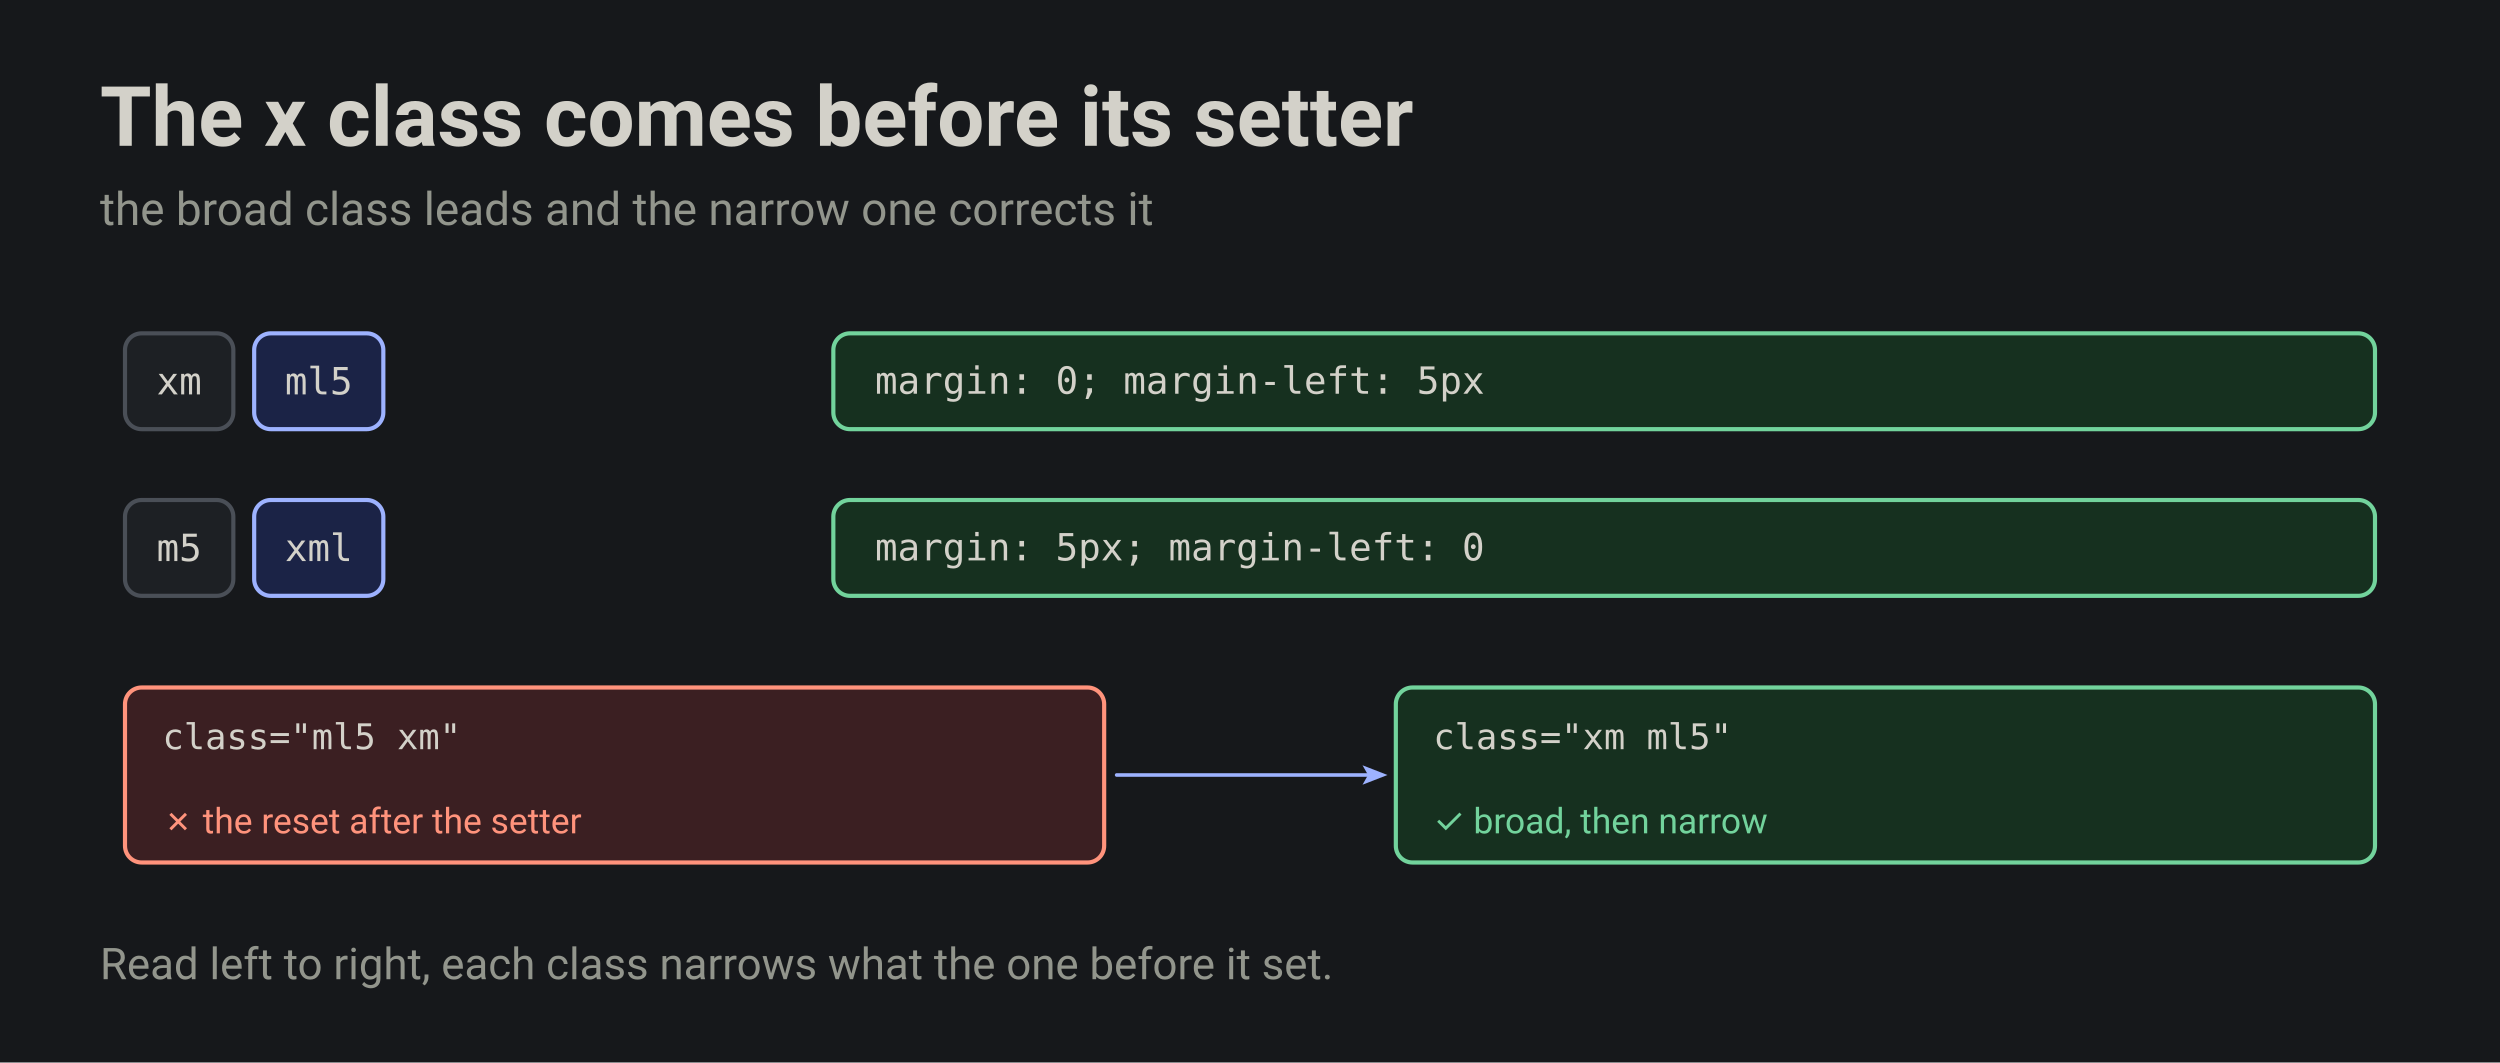
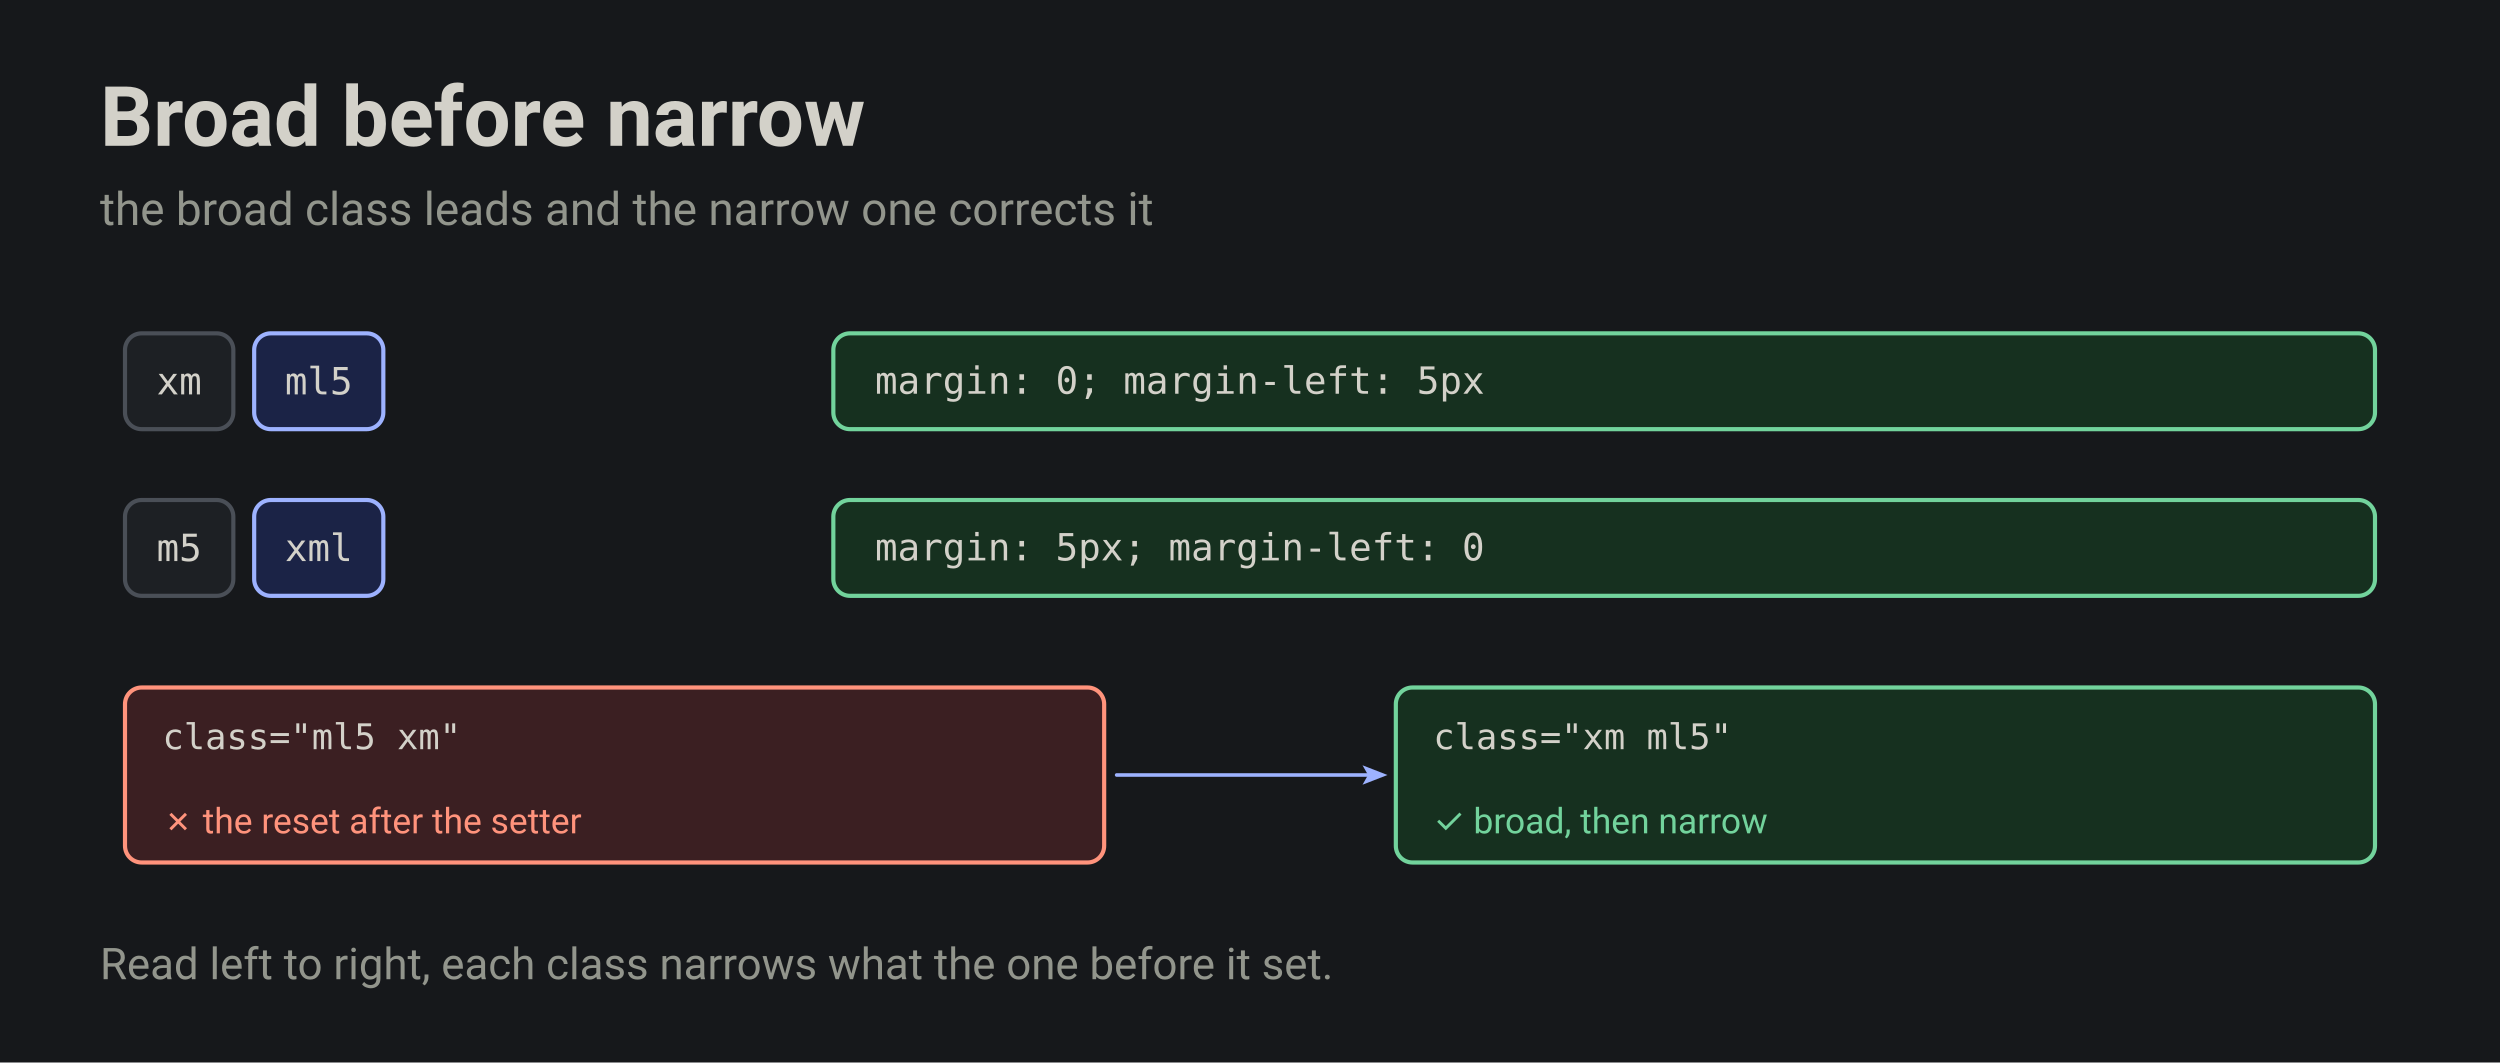
<svg xmlns="http://www.w3.org/2000/svg" width="1200" height="510" viewBox="0 0 1200 510" font-family="system-ui, -apple-system, 'Segoe UI', Roboto, sans-serif">
  <rect width="1200" height="510" fill="#16181b" />
  <defs>
    <marker id="arrow" viewBox="0 0 12 12" refX="8" refY="6" markerUnits="userSpaceOnUse" markerWidth="16" markerHeight="16" orient="auto-start-reverse">
      <path d="M2 2.5 L11 6 L2 9.5 L4 6 z" fill="#9db2ff" stroke-linejoin="round" />
    </marker>
  </defs>
-   <text x="48" y="70" fill="#d3d1c9" font-size="40" font-weight="700">The x class comes before its setter</text>
+   <text x="48" y="70" fill="#d3d1c9" font-size="40" font-weight="700">Broad before narrow</text>
  <text x="48" y="108" fill="#92958c" font-size="22">the broad class leads and the narrow one corrects it</text>
  <rect x="60" y="160" width="52" height="46" rx="8" fill="#1d2024" stroke="#4a4f57" stroke-width="2" />
  <text x="86.0" y="189.3" fill="#d3d1c9" font-size="18" font-family="ui-monospace, 'JetBrains Mono', Menlo, monospace" text-anchor="middle">xm</text>
  <rect x="122" y="160" width="62" height="46" rx="8" fill="#1b2346" stroke="#9db2ff" stroke-width="2" />
  <text x="153.0" y="189.3" fill="#d3d1c9" font-size="18" font-family="ui-monospace, 'JetBrains Mono', Menlo, monospace" text-anchor="middle">ml5</text>
  <rect x="400" y="160" width="740" height="46" rx="8" fill="#16301f" stroke="#72d39c" stroke-width="2" />
  <text x="420" y="189" fill="#d3d1c9" font-size="18" font-family="ui-monospace, 'JetBrains Mono', Menlo, monospace">margin: 0; margin-left: 5px</text>
  <rect x="60" y="240" width="52" height="46" rx="8" fill="#1d2024" stroke="#4a4f57" stroke-width="2" />
  <text x="86.0" y="269.3" fill="#d3d1c9" font-size="18" font-family="ui-monospace, 'JetBrains Mono', Menlo, monospace" text-anchor="middle">m5</text>
  <rect x="122" y="240" width="62" height="46" rx="8" fill="#1b2346" stroke="#9db2ff" stroke-width="2" />
  <text x="153.0" y="269.3" fill="#d3d1c9" font-size="18" font-family="ui-monospace, 'JetBrains Mono', Menlo, monospace" text-anchor="middle">xml</text>
  <rect x="400" y="240" width="740" height="46" rx="8" fill="#16301f" stroke="#72d39c" stroke-width="2" />
  <text x="420" y="269" fill="#d3d1c9" font-size="18" font-family="ui-monospace, 'JetBrains Mono', Menlo, monospace">margin: 5px; margin-left: 0</text>
  <rect x="60" y="330" width="470" height="84" rx="8" fill="#3b1f22" stroke="#ff937c" stroke-width="2" />
  <text x="78.0" y="359.6" fill="#d3d1c9" font-size="17" font-family="ui-monospace, 'JetBrains Mono', Menlo, monospace">class="ml5 xm"</text>
  <text x="78" y="400" fill="#ff937c" font-size="17">✗ the reset after the setter</text>
  <rect x="670" y="330" width="470" height="84" rx="8" fill="#16301f" stroke="#72d39c" stroke-width="2" />
  <text x="688.0" y="359.6" fill="#d3d1c9" font-size="17" font-family="ui-monospace, 'JetBrains Mono', Menlo, monospace">class="xm ml5"</text>
  <text x="688" y="400" fill="#72d39c" font-size="17">✓ broad, then narrow</text>
  <line x1="536" y1="372.0" x2="662" y2="372" stroke="#9db2ff" stroke-width="1.75" stroke-linecap="round" marker-end="url(#arrow)" />
  <text x="48" y="470" fill="#92958c" font-size="21">Read left to right, each class narrows what the one before it set.</text>
</svg>
